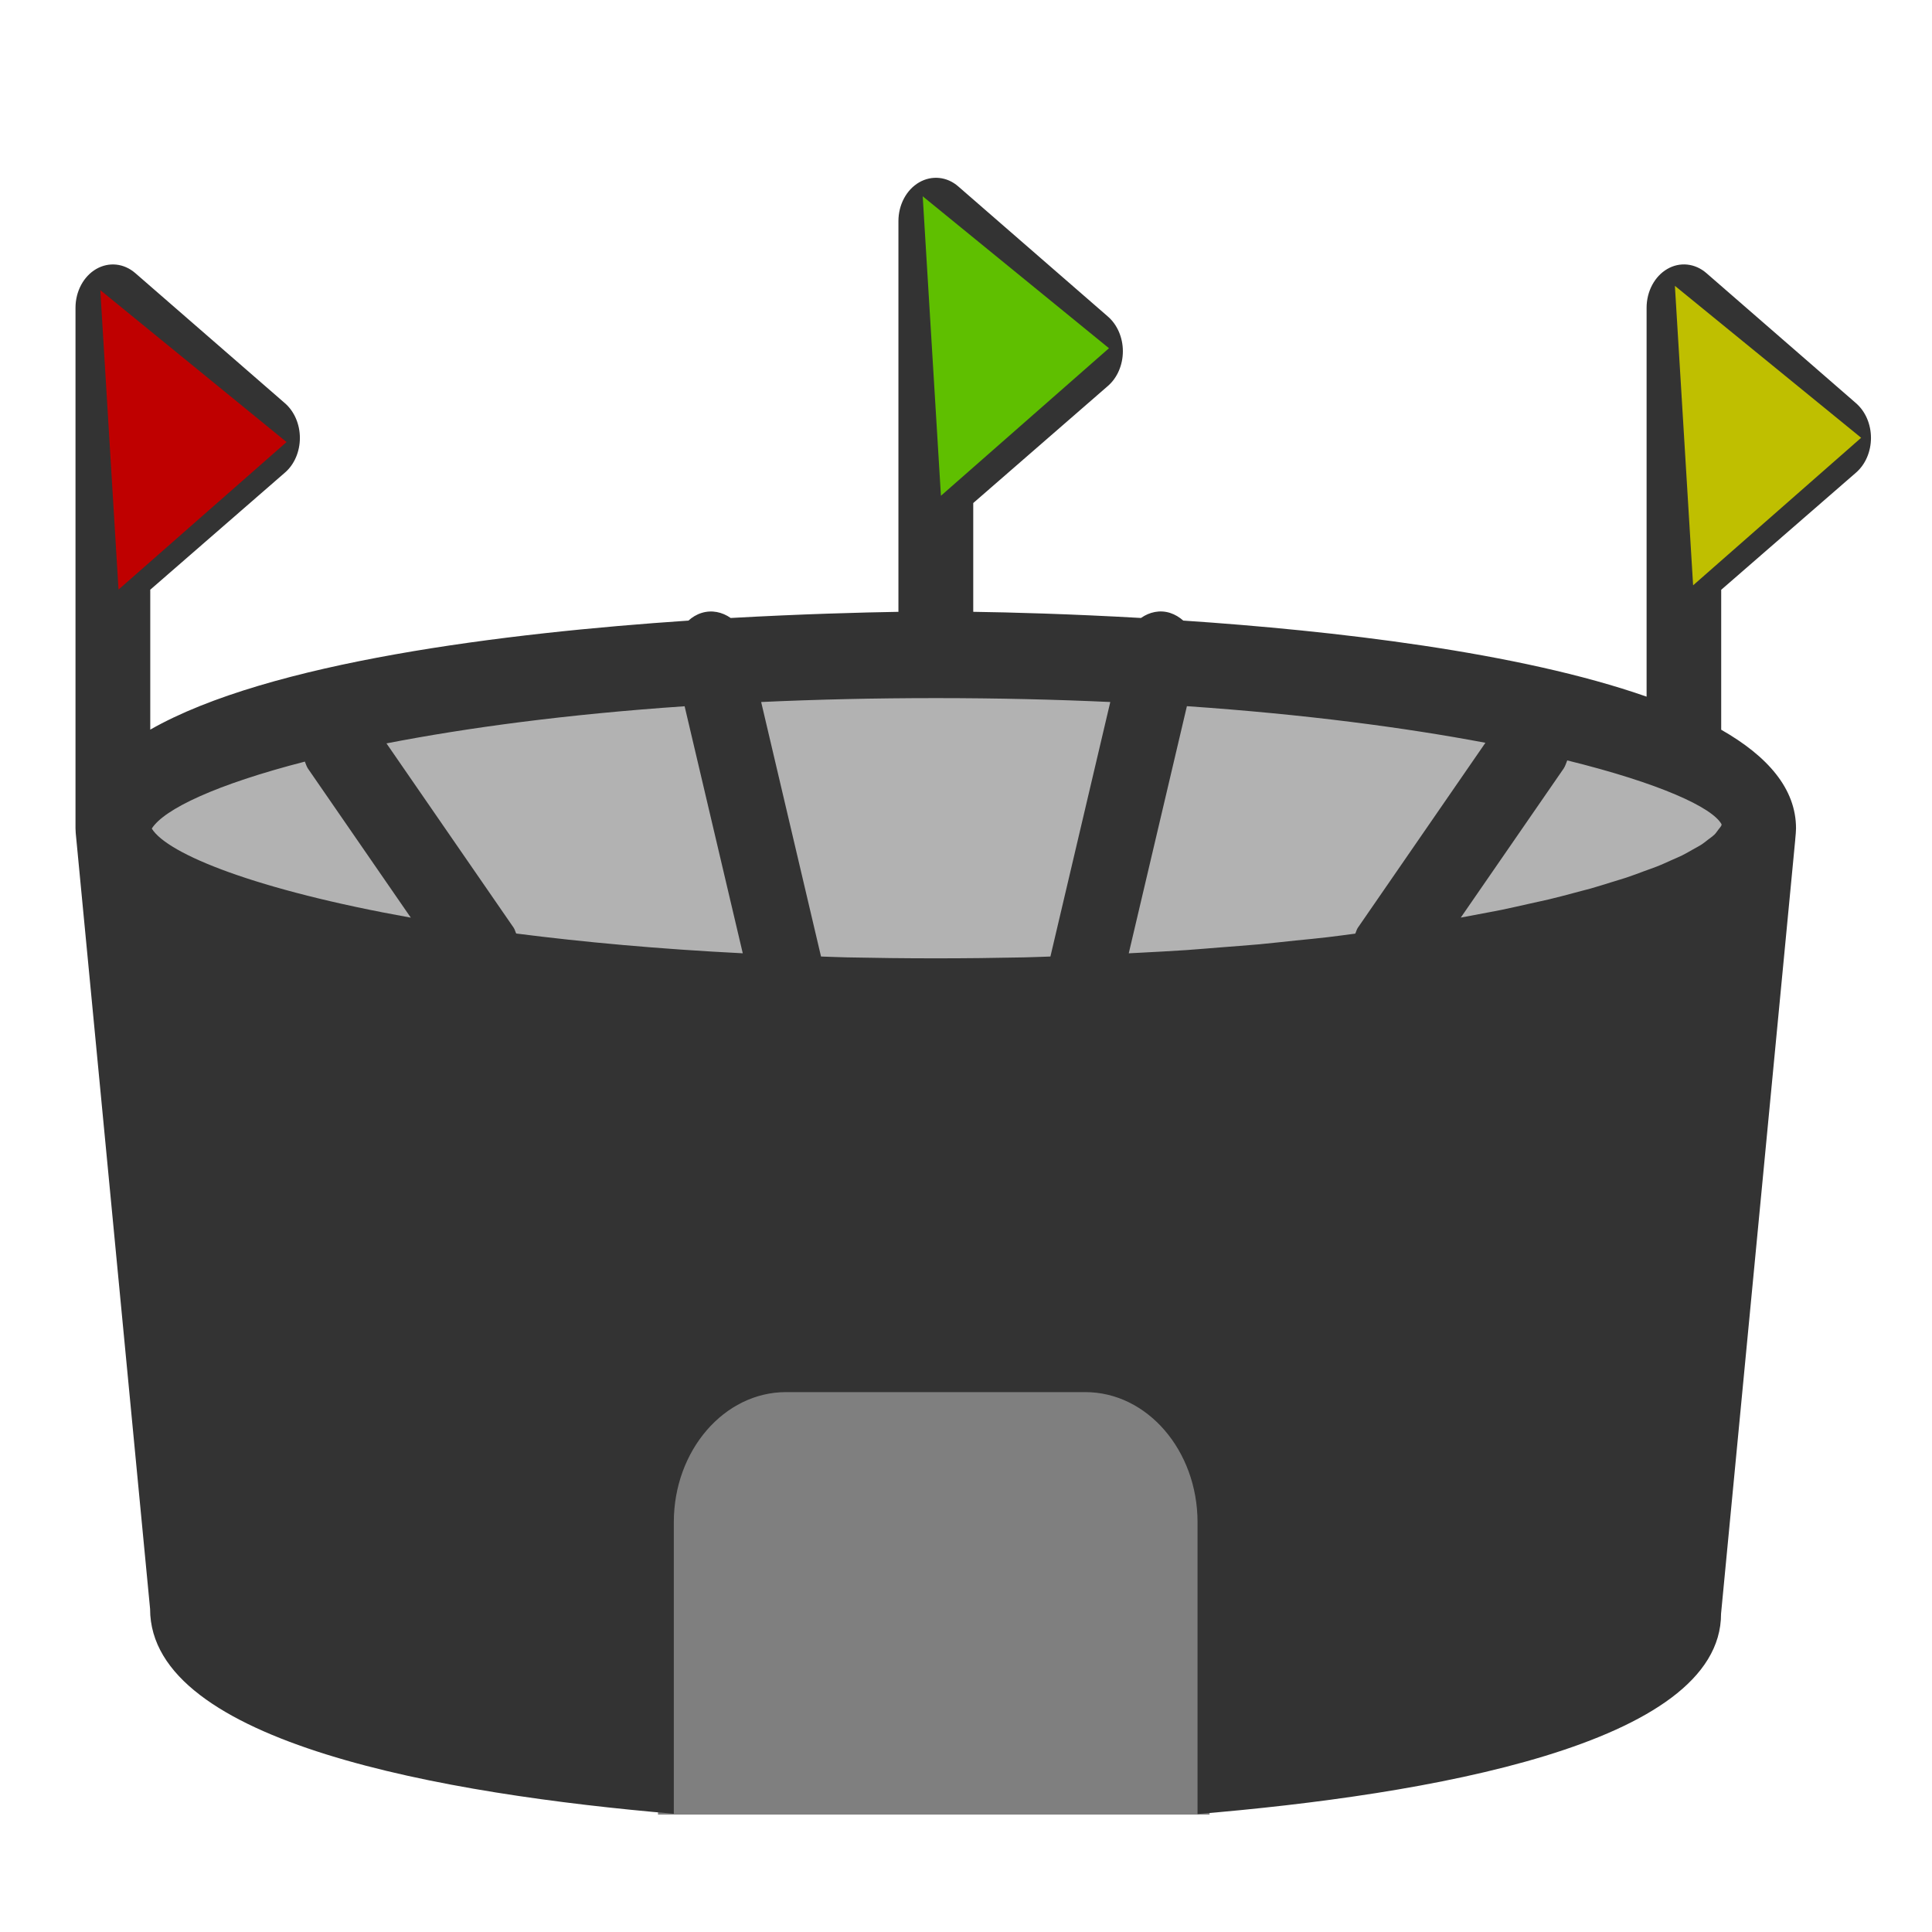
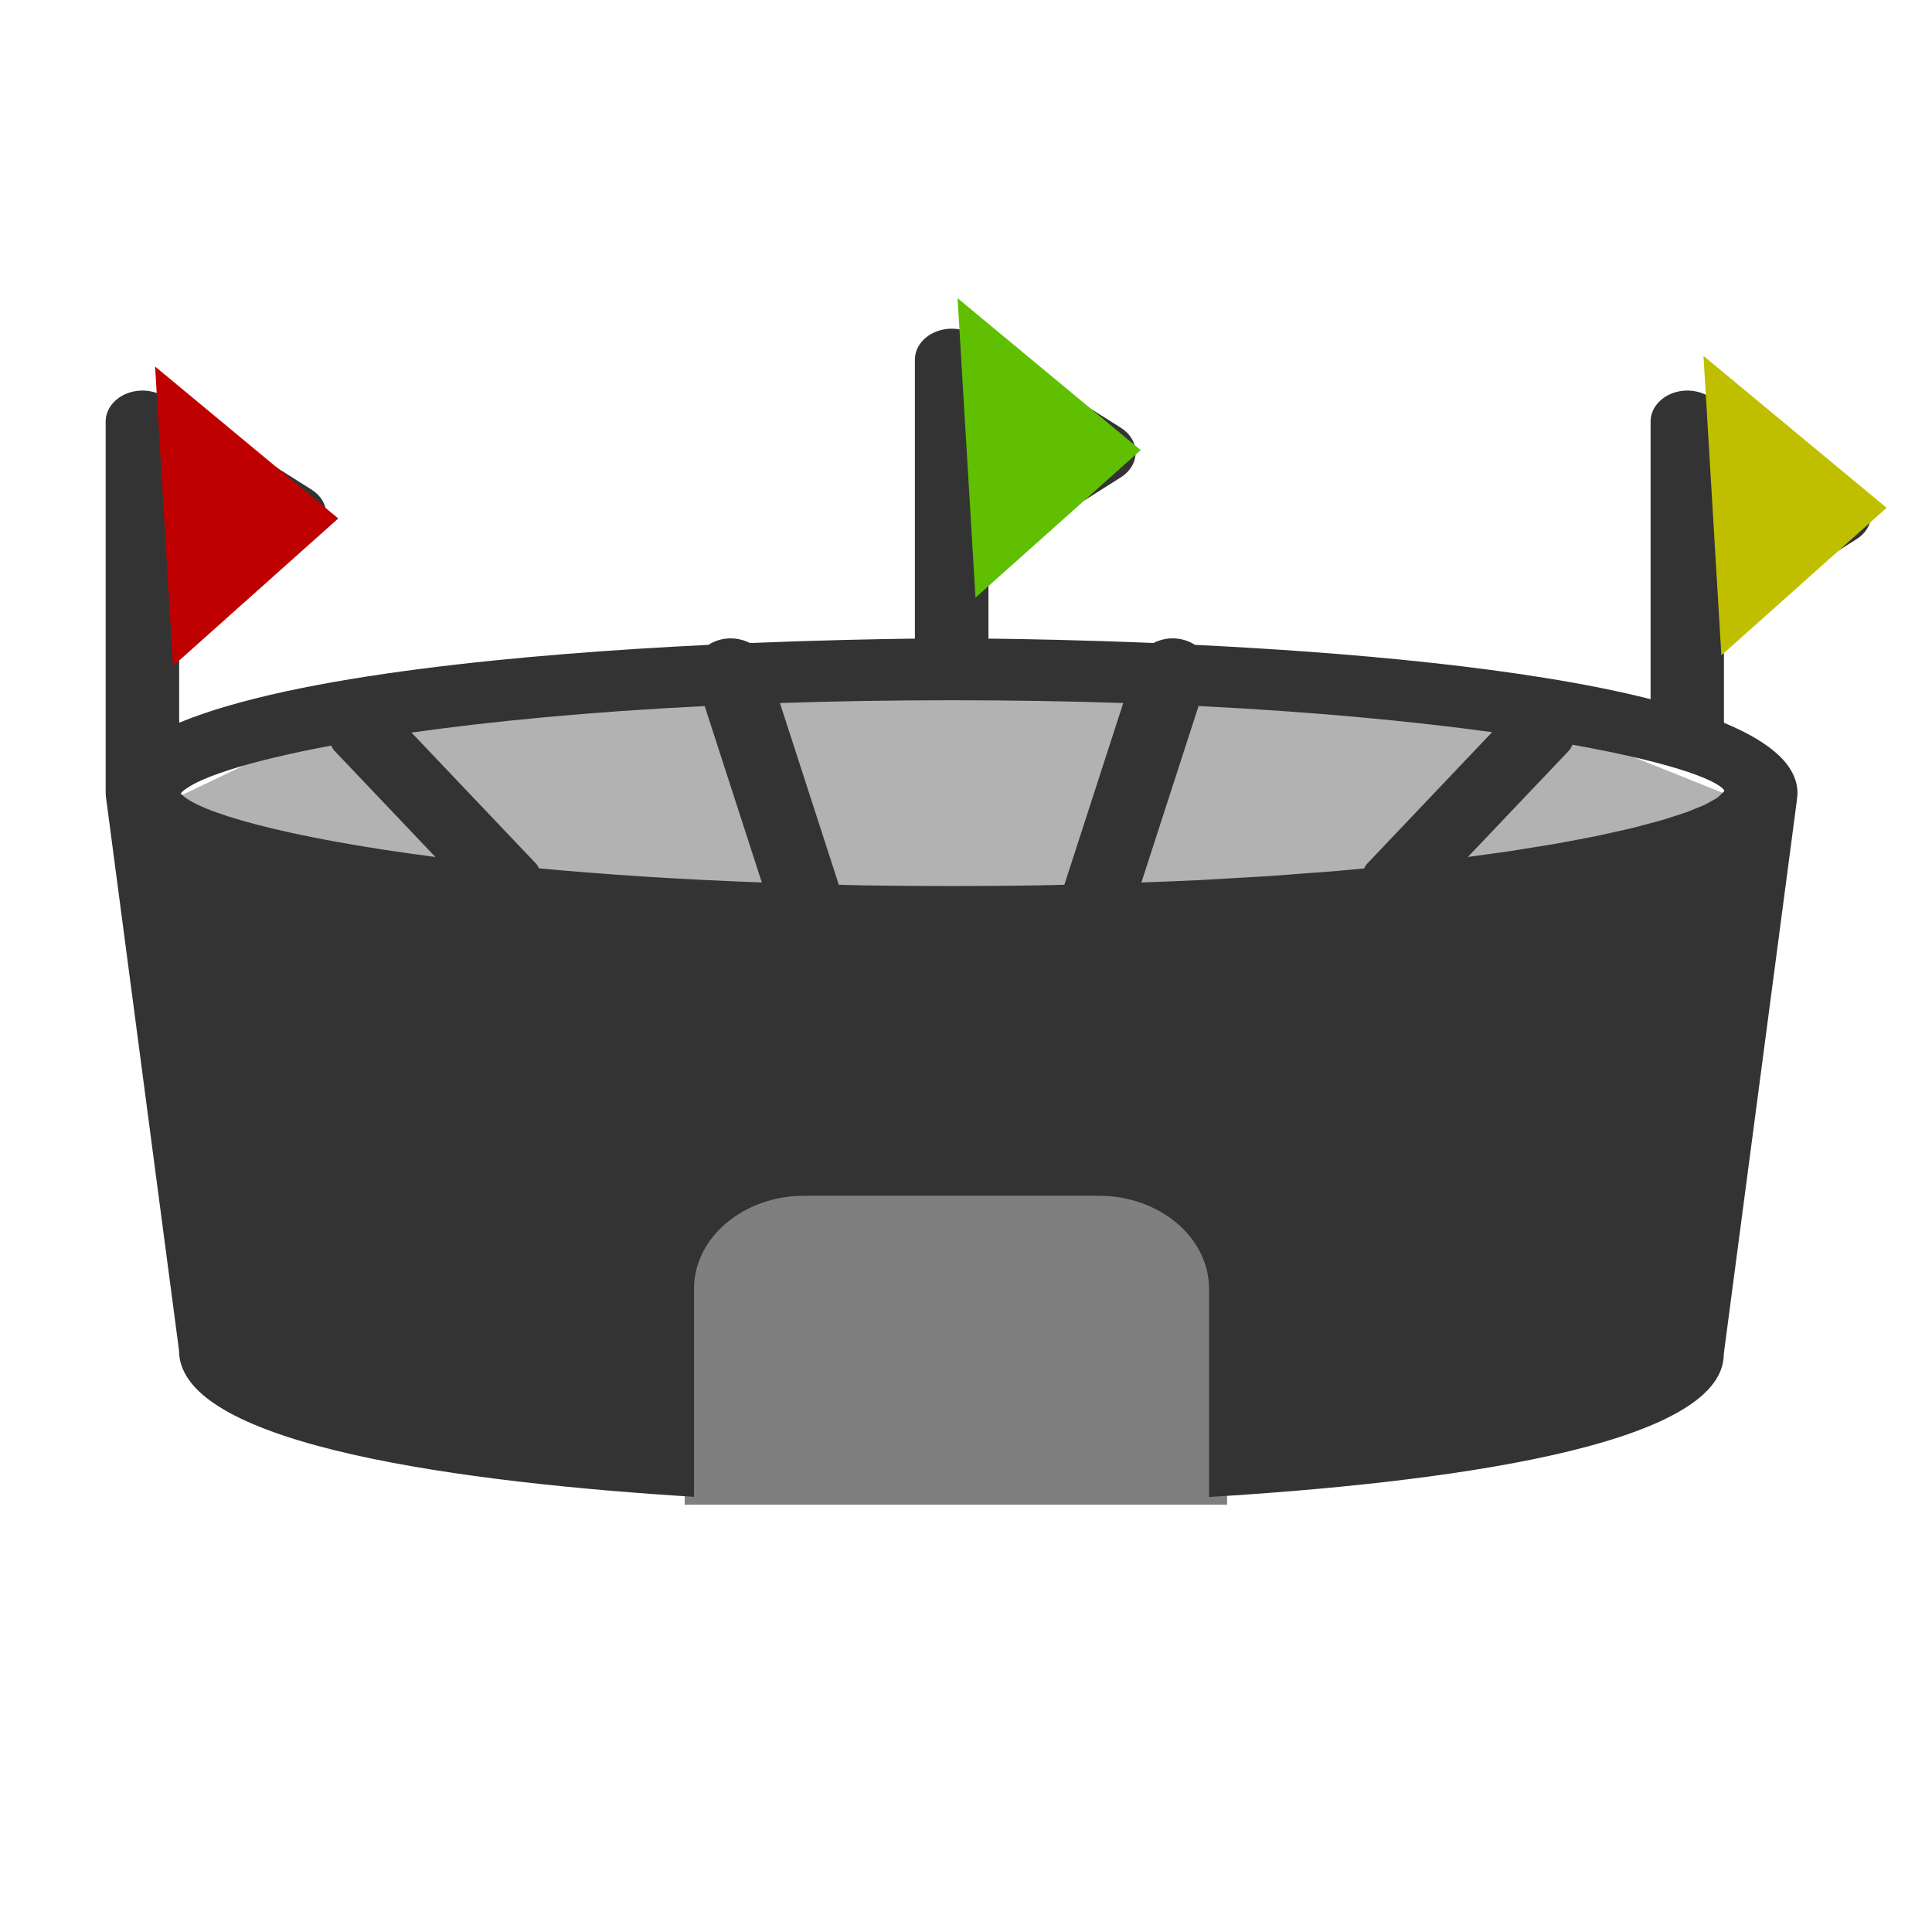
<svg xmlns="http://www.w3.org/2000/svg" width="200%" height="200%" viewBox="0 0 128 128">
  <g>
-     <rect id="svg_5" height="28.951" width="36.545" y="91.27" x="43.592" fill="#7f7f7f" />
-     <path id="svg_4" d="m7.284,54.013l19.531,-9.162l66.445,-0.475l23.493,9.255l-8.068,6.407l-32.748,6.645l-46.986,-2.136l-21.832,-7.356l0.165,-3.178z" fill="#b2b2b2" />
+     <rect fill="#7f7f7f" x="45.363" y="70.738" width="35.936" height="28.951" id="svg_5" />
+     <path fill="#b2b2b2" d="m9.246,54.013l19.206,-9.162l65.338,-0.475l23.102,9.255l-7.934,6.407l-32.202,6.645l-46.203,-2.136l-21.468,-7.356l0.162,-3.178l0,0z" id="svg_4" />
    <g id="svg_1">
-       <path fill="#333333" d="m122.965,26.712l-9.914,-8.62c-0.748,-0.649 -1.755,-0.759 -2.592,-0.27c-0.838,0.488 -1.368,1.483 -1.368,2.569l0,25.764c-8.451,-2.96 -20.764,-4.374 -30.698,-5.04c-0.253,-0.224 -0.545,-0.402 -0.867,-0.506c-0.679,-0.218 -1.368,-0.063 -1.933,0.333c-4.734,-0.27 -8.695,-0.374 -11.113,-0.408l0,-7.206l8.922,-7.758c0.625,-0.54 0.991,-1.397 0.991,-2.299c0,-0.902 -0.367,-1.759 -0.991,-2.299l-9.914,-8.62c-0.744,-0.655 -1.755,-0.753 -2.592,-0.27c-0.843,0.488 -1.373,1.483 -1.373,2.569l0,25.884c-2.419,0.04 -6.38,0.144 -11.113,0.408c-0.565,-0.397 -1.254,-0.546 -1.933,-0.333c-0.327,0.103 -0.62,0.282 -0.867,0.506c-12.12,0.816 -27.793,2.736 -35.655,7.224l0,-9.27l8.922,-7.758c0.629,-0.54 0.991,-1.397 0.991,-2.299c0,-0.902 -0.367,-1.759 -0.991,-2.299l-9.914,-8.62c-0.748,-0.649 -1.745,-0.759 -2.592,-0.27c-0.838,0.488 -1.369,1.483 -1.369,2.569l0,34.482c0,0.069 0.005,0.184 0.015,0.316l4.927,51.407c0,8.891 19.545,12.276 34.698,13.569l0,-19.316c0,-4.753 3.336,-8.62 7.435,-8.62l19.828,0c4.099,0 7.435,3.868 7.435,8.62l0,19.333c15.153,-1.264 34.694,-4.58 34.684,-13.27l4.912,-51.246c0,-0.023 0.005,-0.052 0.005,-0.075c0.01,-0.132 0.025,-0.27 0.035,-0.397c0.01,-0.132 0.015,-0.247 0.015,-0.316c0,-2.632 -1.884,-4.781 -4.957,-6.534l0,-9.27l8.932,-7.764c0.625,-0.54 0.991,-1.397 0.991,-2.299c0,-0.903 -0.366,-1.759 -0.991,-2.299zm-112.909,28.183c0.813,-1.287 4.263,-2.925 10.142,-4.437c0.069,0.155 0.109,0.322 0.203,0.46l6.816,9.879c-10.221,-1.828 -16.12,-4.207 -17.161,-5.902zm24.145,6.954c-0.064,-0.121 -0.089,-0.27 -0.174,-0.391l-8.422,-12.207c5.329,-1.034 11.916,-1.925 19.753,-2.46l3.852,16.367c-5.562,-0.281 -10.568,-0.741 -15.009,-1.31zm35.392,1.523c-0.59,0.017 -1.15,0.046 -1.75,0.057c-1.899,0.04 -3.847,0.063 -5.849,0.063c-2.008,0 -3.961,-0.023 -5.864,-0.063c-0.595,-0.012 -1.15,-0.04 -1.735,-0.057l-3.966,-16.862c3.633,-0.167 7.485,-0.259 11.565,-0.259c4.079,0 7.931,0.092 11.565,0.259l-3.966,16.862zm20.195,-1.517c-0.61,0.081 -1.195,0.161 -1.829,0.236c-0.674,0.081 -1.403,0.15 -2.102,0.218c-0.803,0.086 -1.586,0.172 -2.424,0.253c-0.838,0.075 -1.73,0.138 -2.598,0.207c-0.754,0.057 -1.477,0.126 -2.255,0.178c-1.011,0.069 -2.082,0.121 -3.138,0.178c-0.223,0.012 -0.436,0.023 -0.659,0.034l3.852,-16.373c7.847,0.54 14.444,1.419 19.778,2.425l-8.451,12.253c-0.084,0.12 -0.109,0.264 -0.174,0.391zm24.274,-7.241l-0.015,0.075c-0.045,0.092 -0.139,0.195 -0.213,0.293c-0.084,0.109 -0.144,0.213 -0.263,0.328c-0.104,0.098 -0.253,0.201 -0.382,0.299c-0.159,0.121 -0.297,0.241 -0.496,0.368c-0.154,0.098 -0.357,0.201 -0.53,0.299c-0.233,0.132 -0.451,0.264 -0.729,0.402c-0.203,0.103 -0.456,0.201 -0.684,0.305c-0.312,0.138 -0.61,0.282 -0.962,0.419c-0.253,0.103 -0.555,0.201 -0.833,0.305c-0.387,0.144 -0.758,0.287 -1.19,0.431c-0.307,0.103 -0.659,0.201 -0.986,0.305c-0.466,0.144 -0.912,0.287 -1.418,0.431c-0.337,0.092 -0.719,0.184 -1.071,0.282c-0.555,0.15 -1.1,0.293 -1.7,0.437c-0.387,0.092 -0.818,0.178 -1.219,0.27c-0.625,0.138 -1.229,0.282 -1.899,0.419c-0.481,0.098 -1.006,0.19 -1.507,0.287c-0.392,0.075 -0.778,0.15 -1.185,0.224l6.811,-9.868c0.114,-0.167 0.164,-0.362 0.243,-0.546c6.107,1.506 9.621,3.115 10.226,4.236z" id="svg_3" />
+       <path id="svg_3" d="m122.999,32.441l-9.749,-6.155c-0.736,-0.464 -1.726,-0.542 -2.549,-0.193c-0.824,0.349 -1.345,1.059 -1.345,1.834l0,18.396c-8.311,-2.113 -20.418,-3.123 -30.186,-3.599c-0.249,-0.16 -0.536,-0.287 -0.853,-0.361c-0.668,-0.156 -1.345,-0.045 -1.901,0.238c-4.655,-0.193 -8.55,-0.267 -10.928,-0.291l0,-5.146l8.774,-5.54c0.614,-0.386 0.975,-0.997 0.975,-1.641c0,-0.644 -0.361,-1.256 -0.975,-1.641l-9.749,-6.155c-0.731,-0.468 -1.726,-0.538 -2.549,-0.193c-0.829,0.349 -1.35,1.059 -1.35,1.834l0,18.482c-2.379,0.029 -6.273,0.103 -10.928,0.291c-0.556,-0.283 -1.233,-0.39 -1.901,-0.238c-0.322,0.074 -0.609,0.201 -0.853,0.361c-11.918,0.583 -27.33,1.953 -35.061,5.158l0,-6.619l8.774,-5.54c0.619,-0.386 0.975,-0.997 0.975,-1.641c0,-0.644 -0.361,-1.256 -0.975,-1.641l-9.749,-6.155c-0.736,-0.464 -1.716,-0.542 -2.549,-0.193c-0.824,0.349 -1.346,1.059 -1.346,1.834l0,24.621c0,0.049 0.005,0.131 0.015,0.226l4.845,36.706c0,6.348 19.219,8.765 34.12,9.688l0,-13.792c0,-3.394 3.28,-6.155 7.311,-6.155l19.497,0c4.031,0 7.311,2.762 7.311,6.155l0,13.804c14.901,-0.903 34.115,-3.271 34.105,-9.475l4.83,-36.591c0,-0.016 0.005,-0.037 0.005,-0.053c0.01,-0.094 0.024,-0.193 0.034,-0.283c0.01,-0.094 0.015,-0.176 0.015,-0.226c0,-1.879 -1.852,-3.414 -4.874,-4.666l0,-6.619l8.784,-5.544c0.614,-0.386 0.975,-0.997 0.975,-1.641c0,-0.645 -0.36,-1.256 -0.974,-1.642l-0,-0zm-111.027,20.124c0.799,-0.919 4.192,-2.089 9.973,-3.168c0.068,0.111 0.107,0.23 0.2,0.328l6.702,7.054c-10.051,-1.305 -15.851,-3.004 -16.875,-4.214zm23.743,4.965c-0.063,-0.086 -0.088,-0.193 -0.171,-0.279l-8.281,-8.716c5.24,-0.739 11.718,-1.375 19.424,-1.756l3.787,11.687c-5.469,-0.201 -10.392,-0.529 -14.759,-0.935l0,0zm34.803,1.088c-0.58,0.012 -1.131,0.033 -1.721,0.041c-1.867,0.029 -3.783,0.045 -5.752,0.045c-1.974,0 -3.894,-0.016 -5.766,-0.045c-0.585,-0.008 -1.131,-0.029 -1.706,-0.041l-3.9,-12.04c3.573,-0.119 7.36,-0.185 11.372,-0.185c4.011,0 7.799,0.066 11.372,0.185l-3.9,12.04l0,0zm19.858,-1.083c-0.6,0.058 -1.175,0.115 -1.799,0.168c-0.663,0.058 -1.379,0.107 -2.067,0.156c-0.79,0.062 -1.56,0.123 -2.384,0.181c-0.824,0.053 -1.701,0.098 -2.554,0.148c-0.741,0.041 -1.452,0.09 -2.218,0.127c-0.994,0.049 -2.047,0.086 -3.085,0.127c-0.219,0.008 -0.429,0.016 -0.648,0.025l3.787,-11.691c7.716,0.386 14.204,1.014 19.448,1.732l-8.311,8.749c-0.083,0.086 -0.107,0.189 -0.171,0.279l0,-0zm23.869,-5.17l-0.015,0.053c-0.044,0.066 -0.136,0.139 -0.21,0.209c-0.083,0.078 -0.141,0.152 -0.258,0.234c-0.102,0.07 -0.249,0.144 -0.375,0.213c-0.156,0.086 -0.292,0.172 -0.487,0.263c-0.151,0.07 -0.351,0.144 -0.522,0.213c-0.229,0.094 -0.443,0.189 -0.717,0.287c-0.2,0.074 -0.449,0.144 -0.673,0.218c-0.307,0.098 -0.6,0.201 -0.946,0.299c-0.249,0.074 -0.546,0.144 -0.819,0.218c-0.38,0.103 -0.746,0.205 -1.17,0.308c-0.302,0.074 -0.648,0.144 -0.97,0.218c-0.458,0.103 -0.897,0.205 -1.394,0.308c-0.332,0.066 -0.707,0.131 -1.053,0.201c-0.546,0.107 -1.082,0.209 -1.672,0.312c-0.38,0.066 -0.804,0.127 -1.199,0.193c-0.614,0.098 -1.209,0.201 -1.867,0.299c-0.473,0.07 -0.99,0.135 -1.482,0.205c-0.385,0.053 -0.765,0.107 -1.165,0.16l6.697,-7.046c0.112,-0.119 0.161,-0.259 0.239,-0.39c6.005,1.075 9.461,2.224 10.056,3.025l-0,0z" fill="#333333" />
    </g>
-     <path id="svg_7" d="m7.852,39.062l-1.207,-19.841l12.34,10.066l-11.133,9.775z" fill="#bf0000" />
-     <path id="svg_8" d="m62.339,32.846l-1.207,-19.841l12.34,10.066l-11.133,9.775z" fill="#5fbf00" />
-     <path id="svg_9" d="m112.173,38.779l-1.207,-19.841l12.34,10.066l-11.133,9.775z" fill="#bfbf00" />
+     <path fill="#bf0000" d="m11.463,44.125l-1.187,-19.841l12.134,10.066l-10.947,9.775z" id="svg_7" />
+     <path fill="#5fbf00" d="m64.628,39.596l-1.187,-19.841l12.134,10.066l-10.947,9.775z" id="svg_8" />
+     <path fill="#bfbf00" d="m114.046,43.419l-1.187,-19.841l12.134,10.066l-10.947,9.775z" id="svg_9" />
  </g>
</svg>
